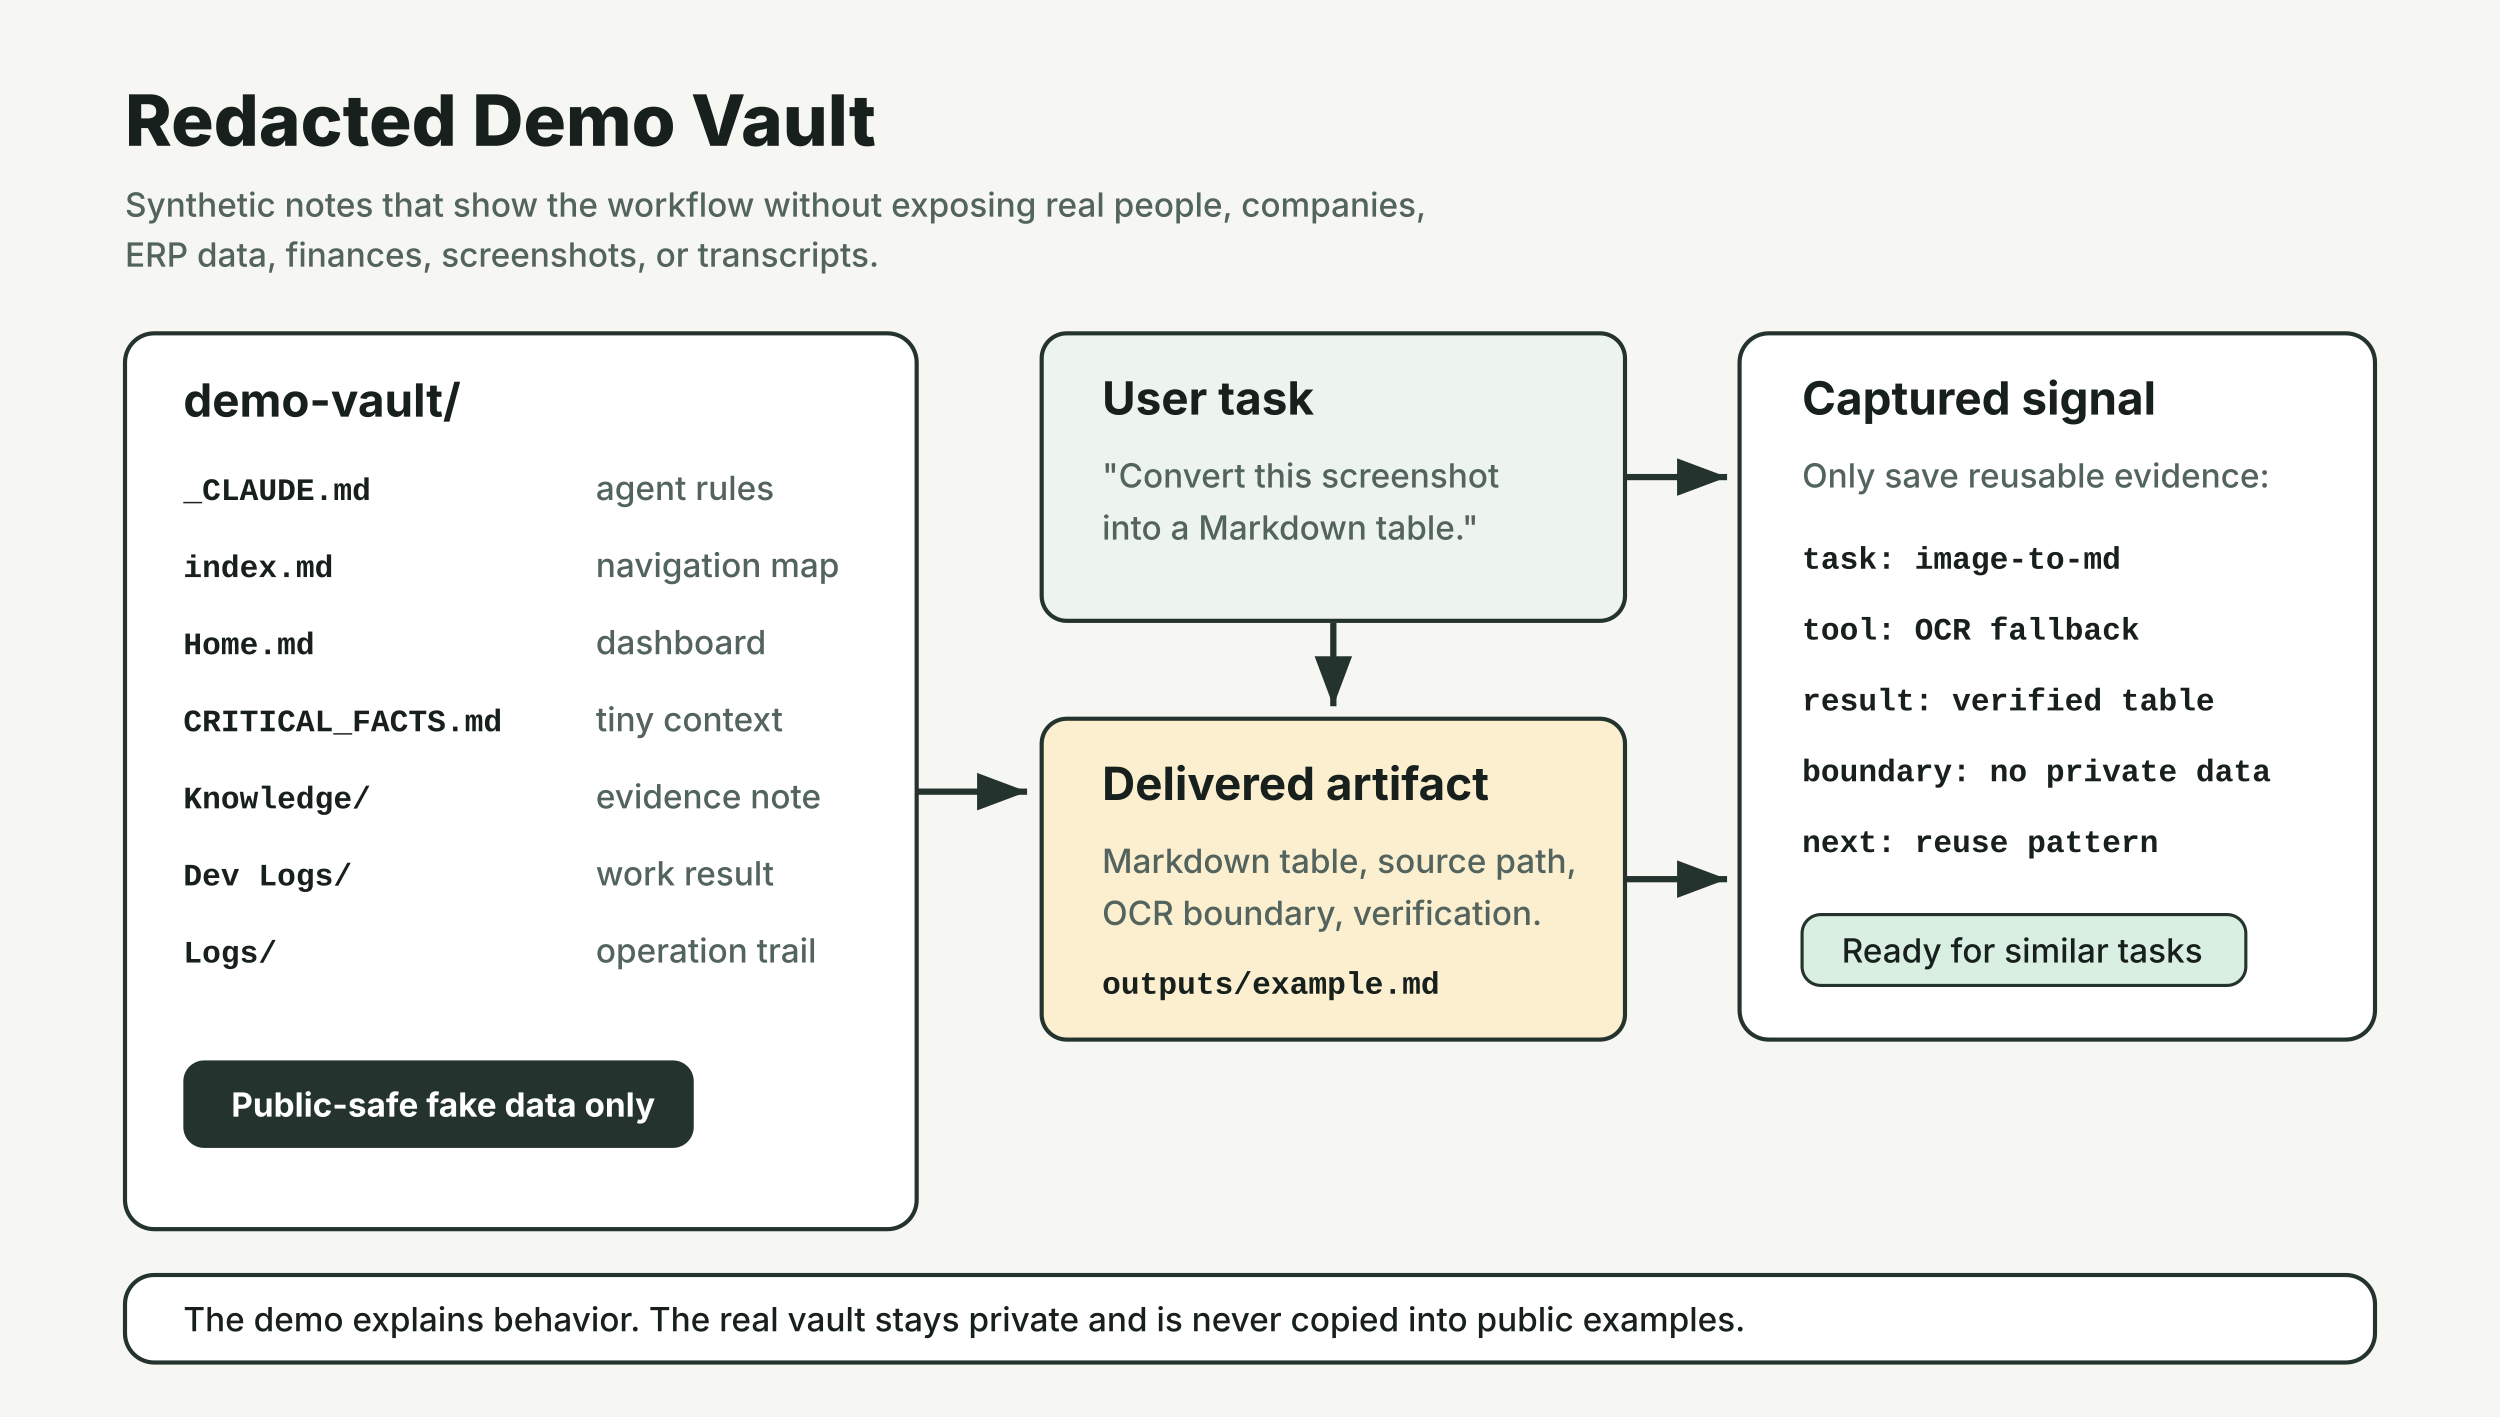
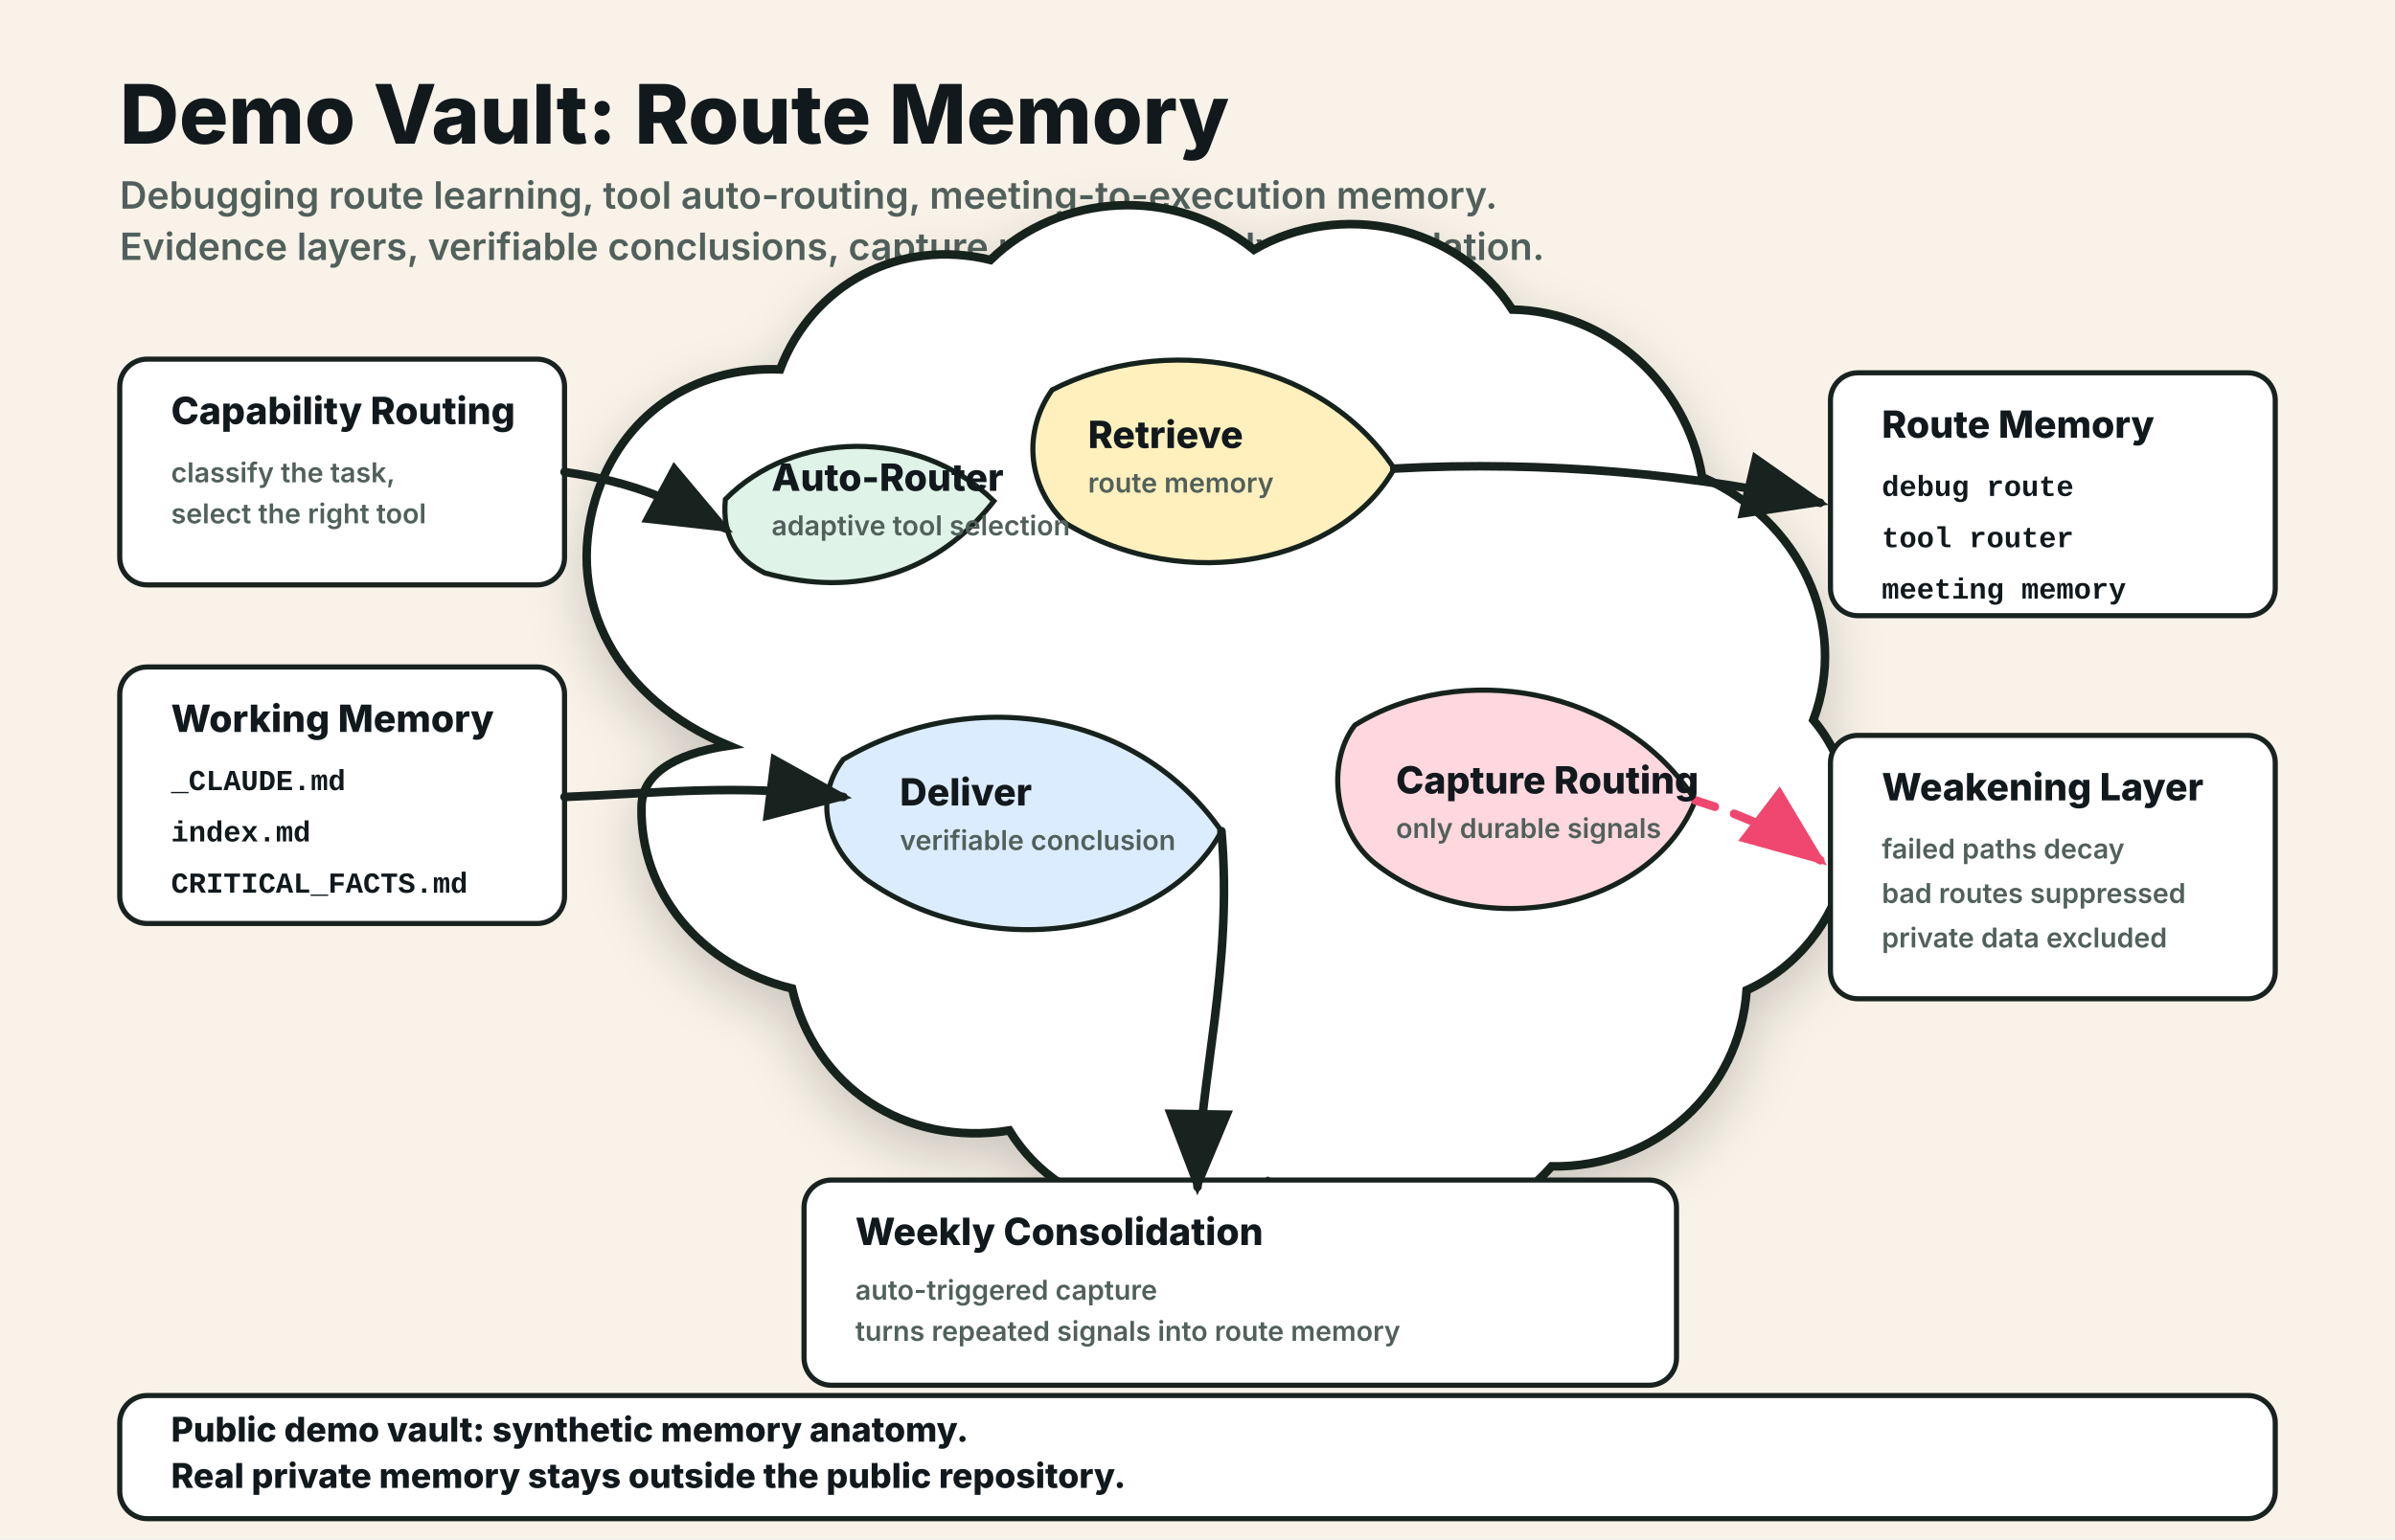
- <svg xmlns="http://www.w3.org/2000/svg" width="1200" height="680" viewBox="0 0 1200 680" role="img" aria-labelledby="title desc">
+ <svg xmlns="http://www.w3.org/2000/svg" width="1400" height="900" viewBox="0 0 1400 900" role="img" aria-labelledby="title desc">
  <defs>
    <style>
-       .bg { fill: #f6f7f2; }
-       .panel { fill: #ffffff; stroke: #24332d; stroke-width: 2; rx: 14; }
-       .soft { fill: #edf4ee; stroke: #24332d; stroke-width: 2; rx: 12; }
-       .note { fill: #fbefd0; stroke: #24332d; stroke-width: 2; rx: 12; }
-       .ink { fill: #18201d; font-family: Inter, ui-sans-serif, system-ui, -apple-system, BlinkMacSystemFont, "Segoe UI", sans-serif; }
-       .muted { fill: #53635d; font-family: Inter, ui-sans-serif, system-ui, -apple-system, BlinkMacSystemFont, "Segoe UI", sans-serif; }
-       .title { font-size: 34px; font-weight: 760; letter-spacing: 0; }
-       .h2 { font-size: 22px; font-weight: 740; letter-spacing: 0; }
-       .text { font-size: 16px; font-weight: 520; letter-spacing: 0; }
-       .mono { font-size: 15px; font-weight: 600; font-family: ui-monospace, SFMono-Regular, Menlo, Consolas, "Liberation Mono", monospace; }
-       .line { stroke: #24332d; stroke-width: 3; fill: none; marker-end: url(#arrow); }
+       .bg { fill: #f8f2e8; }
+       .ink { fill: #11191d; font-family: Inter, ui-sans-serif, system-ui, -apple-system, BlinkMacSystemFont, "Segoe UI", sans-serif; letter-spacing: 0; }
+       .muted { fill: #51605b; font-family: Inter, ui-sans-serif, system-ui, -apple-system, BlinkMacSystemFont, "Segoe UI", sans-serif; letter-spacing: 0; }
+       .title { font-size: 48px; font-weight: 840; }
+       .subtitle { font-size: 22px; font-weight: 560; }
+       .brain { fill: #ffffff; stroke: #18221f; stroke-width: 5; }
+       .zoneA { fill: #dff3e8; stroke: #18221f; stroke-width: 3; }
+       .zoneB { fill: #fff0bd; stroke: #18221f; stroke-width: 3; }
+       .zoneC { fill: #dcecff; stroke: #18221f; stroke-width: 3; }
+       .zoneD { fill: #ffd7df; stroke: #18221f; stroke-width: 3; }
+       .panel { fill: #ffffff; stroke: #18221f; stroke-width: 3; rx: 16; }
+       .line { stroke: #18221f; stroke-width: 5; fill: none; stroke-linecap: round; marker-end: url(#arrow); }
+       .dash { stroke: #ef476f; stroke-width: 5; fill: none; stroke-linecap: round; stroke-dasharray: 12 12; marker-end: url(#arrow-red); }
+       .label { fill: #11191d; font-family: Inter, ui-sans-serif, system-ui; font-size: 22px; font-weight: 820; letter-spacing: 0; }
+       .small { fill: #51605b; font-family: Inter, ui-sans-serif, system-ui; font-size: 16px; font-weight: 620; letter-spacing: 0; }
+       .mono { fill: #11191d; font-family: ui-monospace, SFMono-Regular, Menlo, Consolas, "Liberation Mono", monospace; font-size: 17px; font-weight: 760; letter-spacing: 0; }
    </style>
-     <marker id="arrow" markerWidth="10" markerHeight="10" refX="8" refY="3" orient="auto" markerUnits="strokeWidth">
-       <path d="M0,0 L8,3 L0,6 Z" fill="#24332d" />
+     <marker id="arrow" markerWidth="12" markerHeight="12" refX="9" refY="4" orient="auto" markerUnits="strokeWidth">
+       <path d="M0,0 L10,4 L0,8 Z" fill="#18221f" />
    </marker>
+     <marker id="arrow-red" markerWidth="12" markerHeight="12" refX="9" refY="4" orient="auto" markerUnits="strokeWidth">
+       <path d="M0,0 L10,4 L0,8 Z" fill="#ef476f" />
+     </marker>
+     <filter id="shadow" x="-20%" y="-20%" width="140%" height="140%">
+       <feDropShadow dx="0" dy="12" stdDeviation="16" flood-color="#000000" flood-opacity="0.18" />
+     </filter>
  </defs>
-   <rect class="bg" width="1200" height="680" />
-   <text class="ink title" x="60" y="70">Redacted Demo Vault</text>
-   <text class="muted text" x="60" y="104">Synthetic notes that show the workflow without exposing real people, companies,</text>
-   <text class="muted text" x="60" y="128">ERP data, finances, screenshots, or transcripts.</text>
-   <rect class="panel" x="60" y="160" width="380" height="430" />
-   <text class="ink h2" x="88" y="200">demo-vault/</text>
-   <text class="ink mono" x="88" y="240">_CLAUDE.md</text>
-   <text class="muted text" x="286" y="240">agent rules</text>
-   <text class="ink mono" x="88" y="277">index.md</text>
-   <text class="muted text" x="286" y="277">navigation map</text>
-   <text class="ink mono" x="88" y="314">Home.md</text>
-   <text class="muted text" x="286" y="314">dashboard</text>
-   <text class="ink mono" x="88" y="351">CRITICAL_FACTS.md</text>
-   <text class="muted text" x="286" y="351">tiny context</text>
-   <text class="ink mono" x="88" y="388">Knowledge/</text>
-   <text class="muted text" x="286" y="388">evidence note</text>
-   <text class="ink mono" x="88" y="425">Dev Logs/</text>
-   <text class="muted text" x="286" y="425">work result</text>
-   <text class="ink mono" x="88" y="462">Logs/</text>
-   <text class="muted text" x="286" y="462">operation trail</text>
-   <rect x="88" y="509" width="245" height="42" rx="10" fill="#24332d" />
-   <text x="111" y="536" fill="#ffffff" font-family="Inter, ui-sans-serif, system-ui" font-size="16" font-weight="700">Public-safe fake data only</text>
-   <rect class="soft" x="500" y="160" width="280" height="138" />
-   <text class="ink h2" x="529" y="199">User task</text>
-   <text class="muted text" x="529" y="234">"Convert this screenshot</text>
-   <text class="muted text" x="529" y="259">into a Markdown table."</text>
-   <rect class="note" x="500" y="345" width="280" height="154" />
-   <text class="ink h2" x="529" y="384">Delivered artifact</text>
-   <text class="muted text" x="529" y="419">Markdown table, source path,</text>
-   <text class="muted text" x="529" y="444">OCR boundary, verification.</text>
-   <text class="ink mono" x="529" y="477">outputs/example.md</text>
-   <rect class="panel" x="835" y="160" width="305" height="339" />
-   <text class="ink h2" x="865" y="199">Captured signal</text>
-   <text class="muted text" x="865" y="234">Only save reusable evidence:</text>
-   <text class="ink mono" x="865" y="273">task: image-to-md</text>
-   <text class="ink mono" x="865" y="307">tool: OCR fallback</text>
-   <text class="ink mono" x="865" y="341">result: verified table</text>
-   <text class="ink mono" x="865" y="375">boundary: no private data</text>
-   <text class="ink mono" x="865" y="409">next: reuse pattern</text>
-   <rect x="865" y="439" width="213" height="34" rx="9" fill="#d9efe1" stroke="#24332d" stroke-width="1.5" />
-   <text class="ink text" x="884" y="462">Ready for similar tasks</text>
-   <path class="line" d="M780 229 H829" />
-   <path class="line" d="M640 299 V339" />
-   <path class="line" d="M780 422 H829" />
-   <path class="line" d="M440 380 H493" />
-   <rect class="panel" x="60" y="612" width="1080" height="42" />
-   <text class="ink text" x="88" y="639">The demo explains behavior. The real vault stays private and is never copied into public examples.</text>
+   <rect class="bg" width="1400" height="900" />
+   <text class="ink title" x="70" y="84">Demo Vault: Route Memory</text>
+   <text class="muted subtitle" x="70" y="122">Debugging route learning, tool auto-routing, meeting-to-execution memory.</text>
+   <text class="muted subtitle" x="70" y="152">Evidence layers, verifiable conclusions, capture routing, weekly consolidation.</text>
+   <g filter="url(#shadow)">
+     <path class="brain" d="M426 436 C361 409 330 352 348 292 C363 243 405 214 456 216 C475 166 526 139 579 152 C619 113 686 108 733 146 C783 117 852 131 884 181 C939 182 986 224 995 279 C1052 304 1081 365 1060 421 C1102 471 1081 552 1021 579 C1017 638 968 683 907 682 C865 730 790 735 741 691 C692 724 622 713 590 661 C529 671 476 635 463 578 C409 565 374 521 375 472 C375 454 392 441 426 436 Z" />
+     <path class="zoneA" d="M424 292 C463 252 536 249 581 293 C548 335 501 350 447 335 C431 327 422 314 424 292 Z" />
+     <path class="zoneB" d="M615 228 C679 195 771 208 815 274 C785 328 694 349 623 306 C600 284 598 252 615 228 Z" />
+     <path class="zoneC" d="M493 444 C566 401 664 414 714 486 C681 548 576 564 506 514 C482 495 476 466 493 444 Z" />
+     <path class="zoneD" d="M792 424 C853 386 948 401 991 468 C966 532 865 553 804 505 C780 486 775 446 792 424 Z" />
+   </g>
+   <rect class="panel" x="70" y="210" width="260" height="132" />
+   <text class="label" x="100" y="248">Capability Routing</text>
+   <text class="small" x="100" y="282">classify the task,</text>
+   <text class="small" x="100" y="306">select the right tool</text>
+   <rect class="panel" x="70" y="390" width="260" height="150" />
+   <text class="label" x="100" y="428">Working Memory</text>
+   <text class="mono" x="100" y="462">_CLAUDE.md</text>
+   <text class="mono" x="100" y="492">index.md</text>
+   <text class="mono" x="100" y="522">CRITICAL_FACTS.md</text>
+   <rect class="panel" x="1070" y="218" width="260" height="142" />
+   <text class="label" x="1100" y="256">Route Memory</text>
+   <text class="mono" x="1100" y="290">debug route</text>
+   <text class="mono" x="1100" y="320">tool router</text>
+   <text class="mono" x="1100" y="350">meeting memory</text>
+   <rect class="panel" x="1070" y="430" width="260" height="154" />
+   <text class="label" x="1100" y="468">Weakening Layer</text>
+   <text class="small" x="1100" y="502">failed paths decay</text>
+   <text class="small" x="1100" y="528">bad routes suppressed</text>
+   <text class="small" x="1100" y="554">private data excluded</text>
+   <rect class="panel" x="470" y="690" width="510" height="120" />
+   <text class="label" x="500" y="728">Weekly Consolidation</text>
+   <text class="small" x="500" y="760">auto-triggered capture</text>
+   <text class="small" x="500" y="784">turns repeated signals into route memory</text>
+   <path class="line" d="M330 276 C372 282 396 294 424 309" />
+   <path class="line" d="M330 466 C383 464 430 458 493 466" />
+   <path class="line" d="M815 274 C904 269 996 278 1064 294" />
+   <path class="dash" d="M991 468 C1017 476 1043 487 1064 503" />
+   <path class="line" d="M714 486 C721 565 701 632 700 694" />
+   <text class="label" x="451" y="287">Auto-Router</text>
+   <text class="small" x="451" y="313">adaptive tool selection</text>
+   <text class="label" x="636" y="262">Retrieve</text>
+   <text class="small" x="636" y="288">route memory</text>
+   <text class="label" x="526" y="471">Deliver</text>
+   <text class="small" x="526" y="497">verifiable conclusion</text>
+   <text class="label" x="816" y="464">Capture Routing</text>
+   <text class="small" x="816" y="490">only durable signals</text>
+   <rect class="panel" x="70" y="816" width="1260" height="72" />
+   <text class="ink" x="100" y="843" font-size="20" font-weight="760">Public demo vault: synthetic memory anatomy.</text>
+   <text class="ink" x="100" y="870" font-size="20" font-weight="760">Real private memory stays outside the public repository.</text>
</svg>
